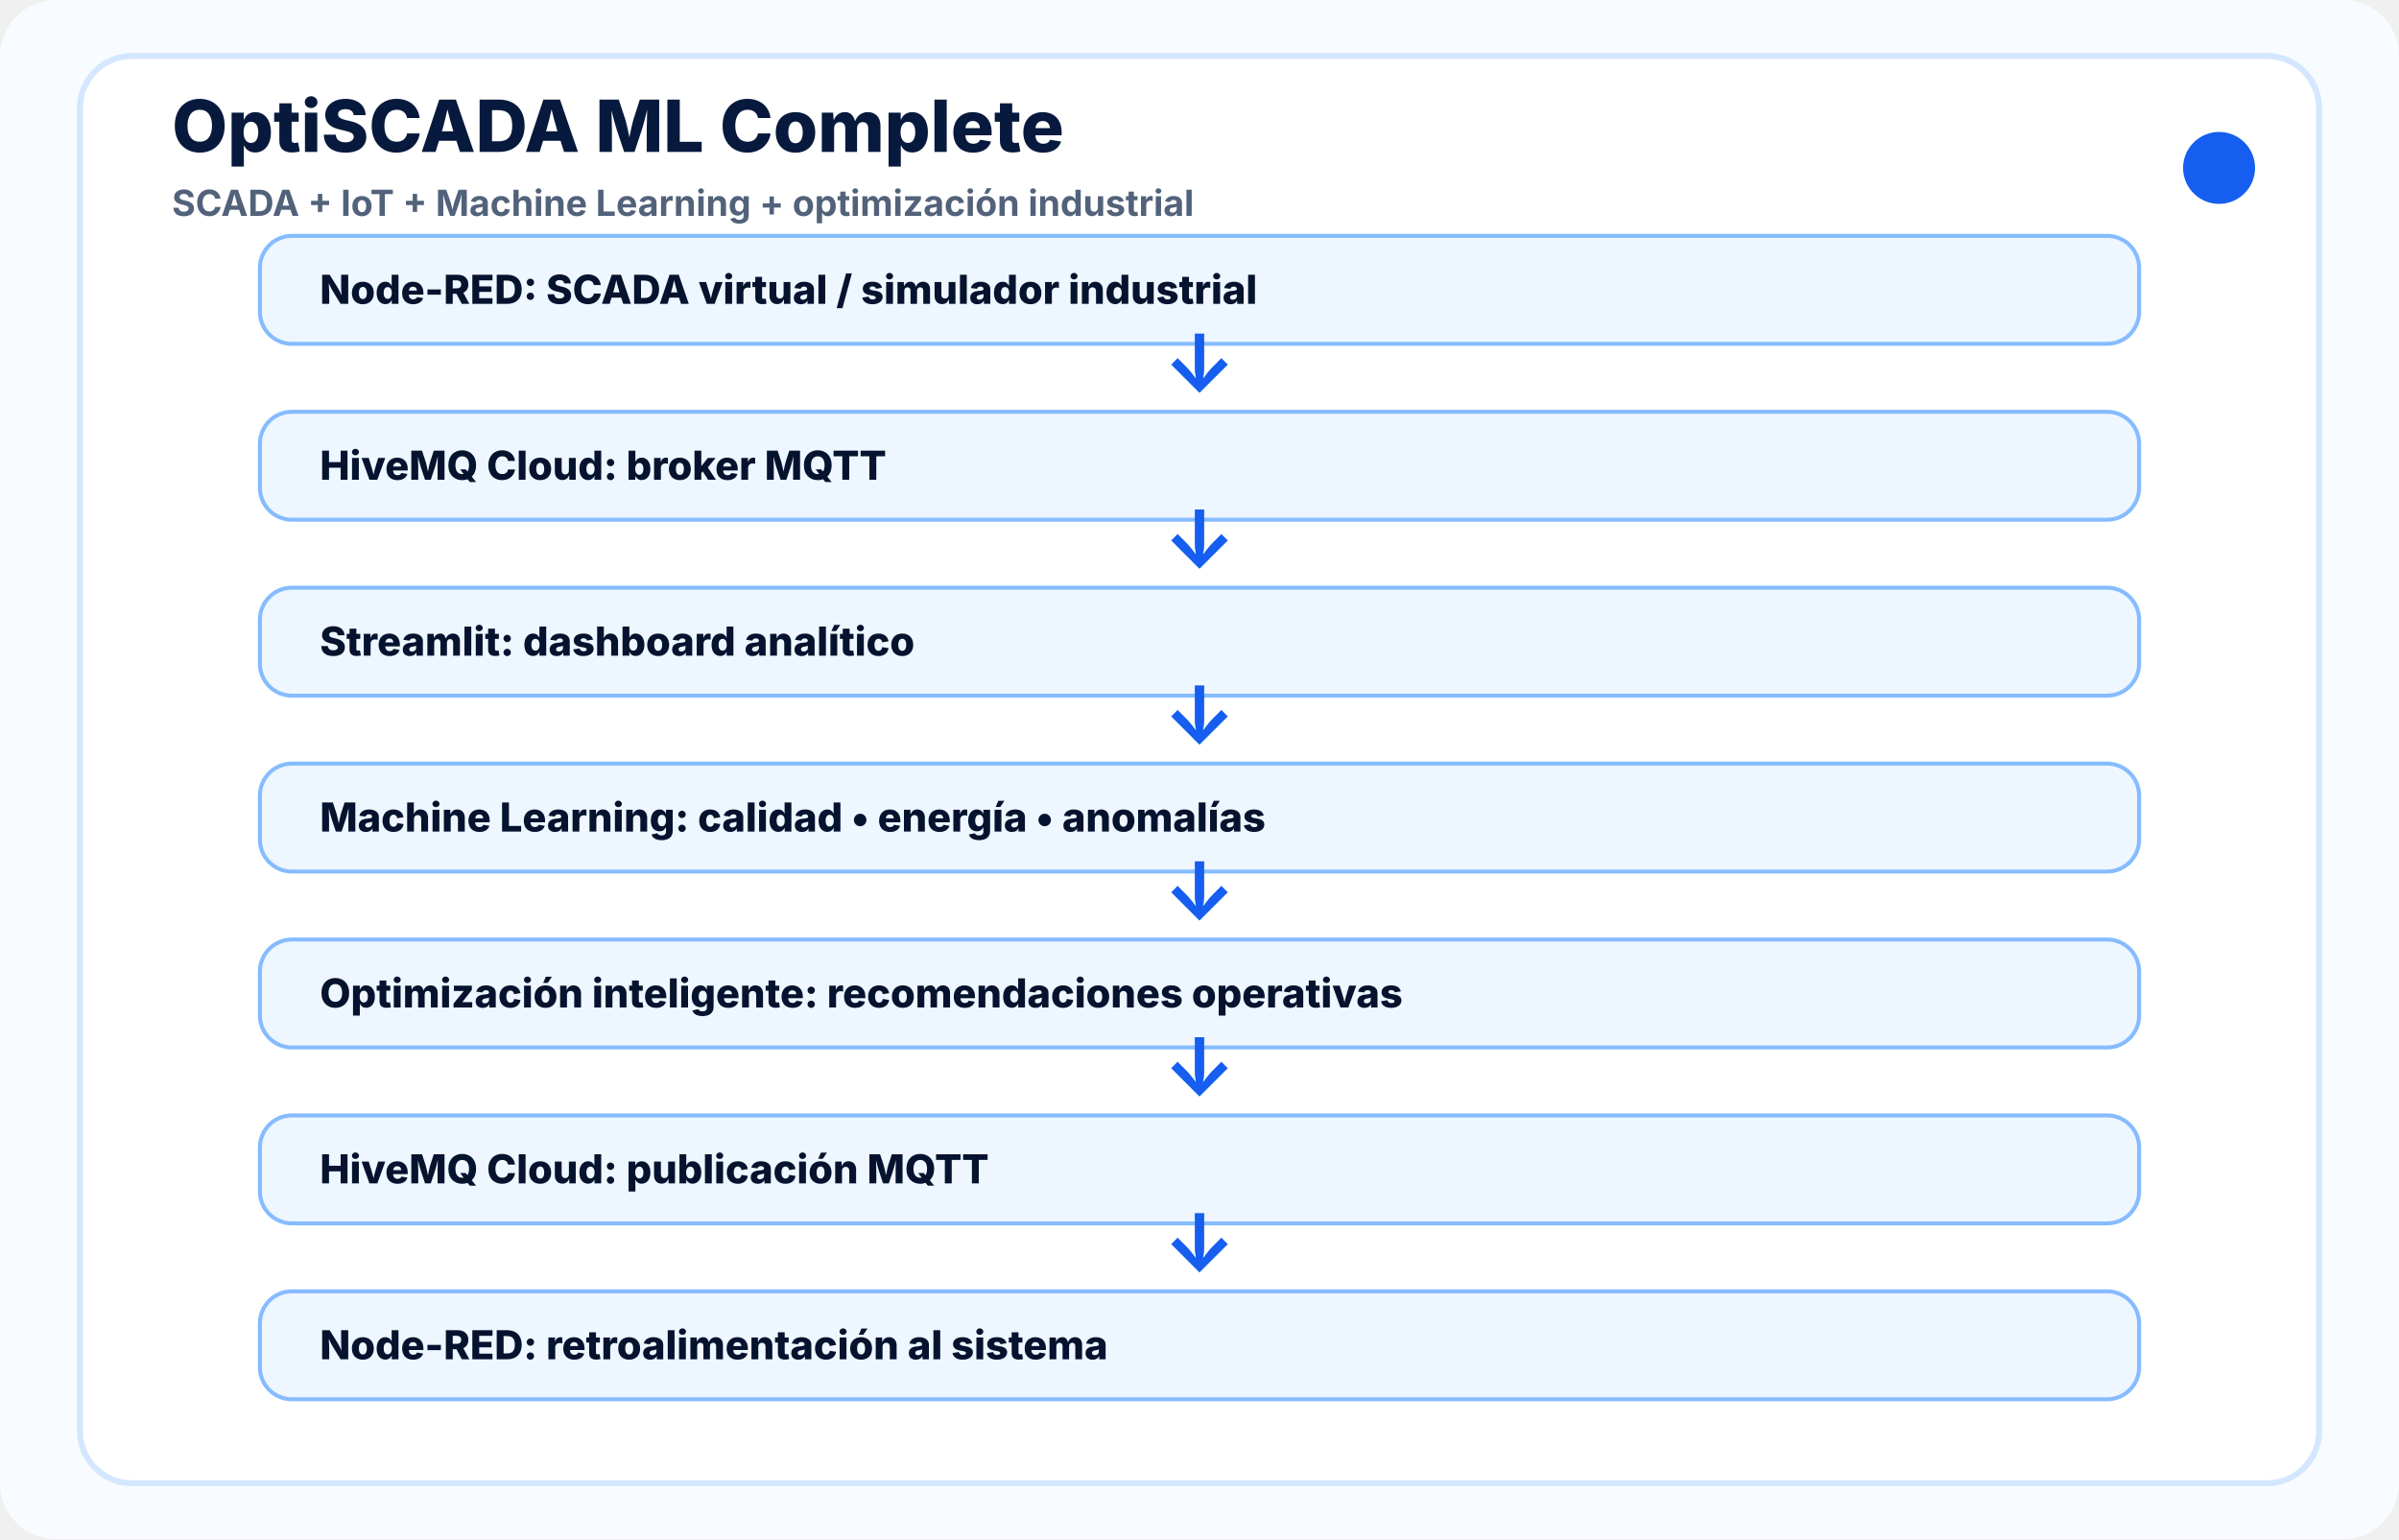
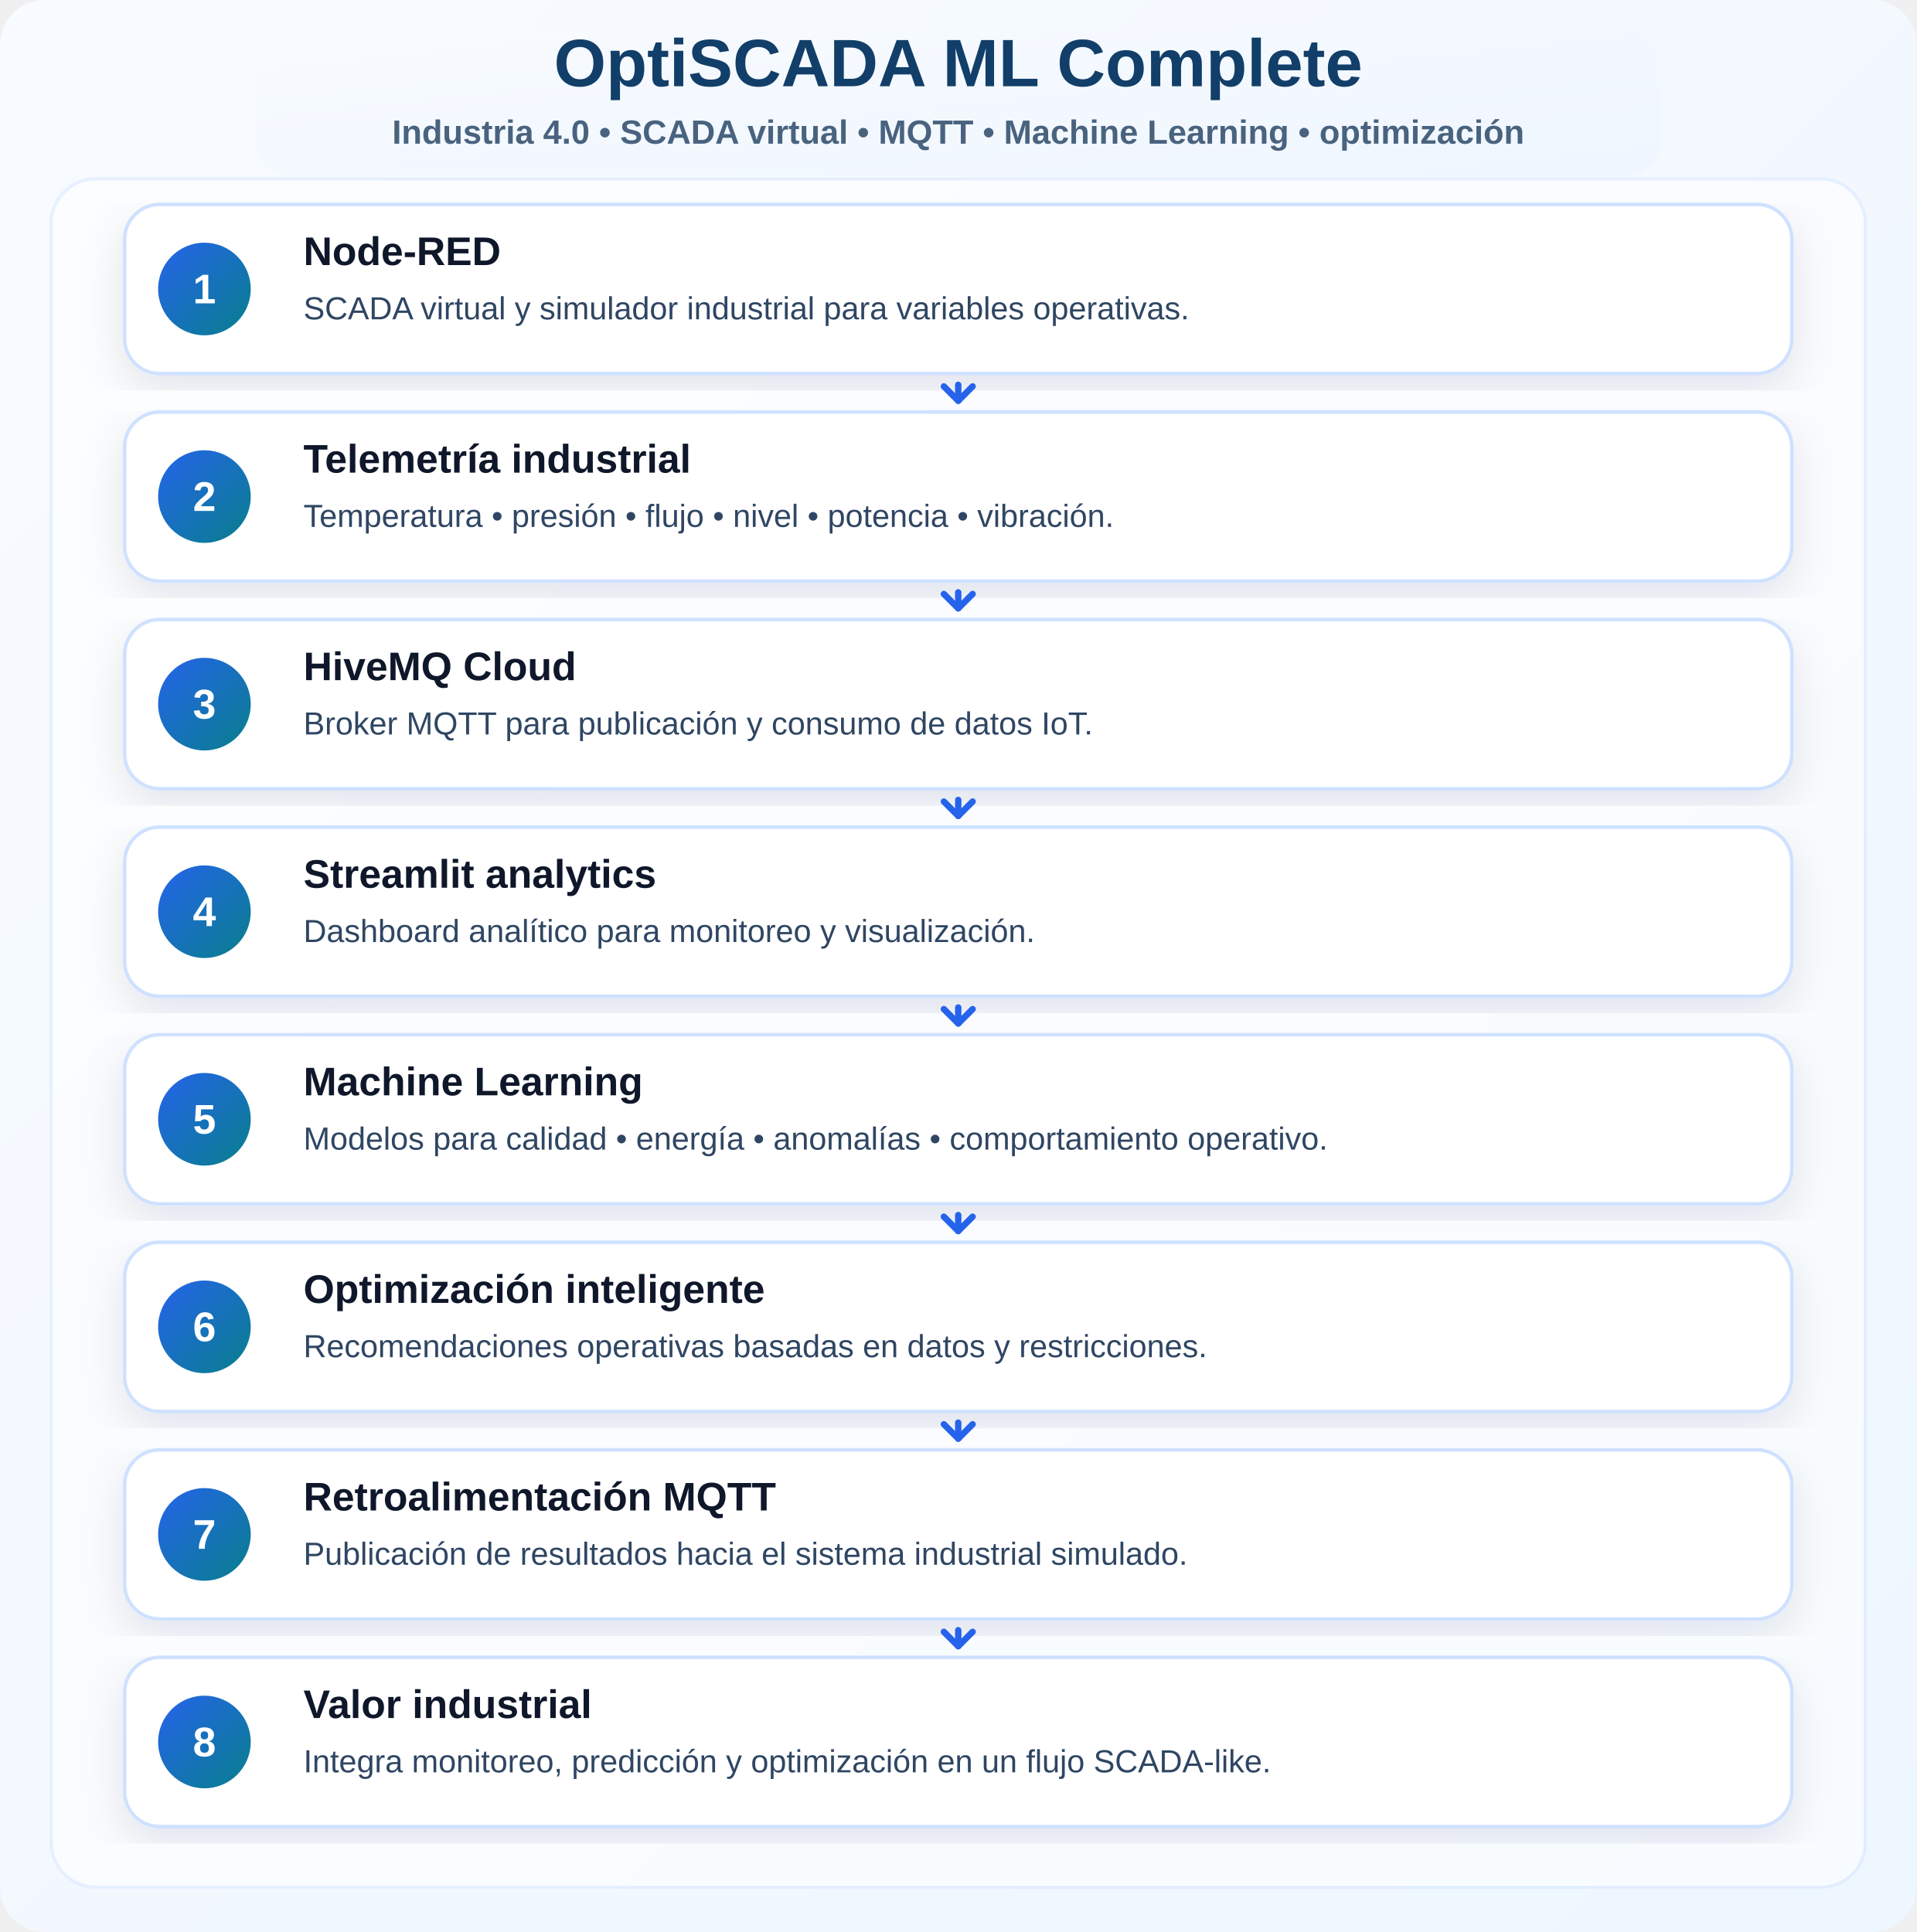
- <svg xmlns="http://www.w3.org/2000/svg" width="1200" height="770" viewBox="0 0 1200 770" role="img" aria-label="OptiSCADA ML Complete">
-   <rect width="100%" height="100%" rx="28" fill="#f8fbff" />
-   <rect x="40" y="28" width="1120" height="714" rx="26" fill="white" stroke="#d4e7ff" stroke-width="3" />
-   <circle cx="1110" cy="84" r="18" fill="#155eef" />
-   <text x="86" y="76" font-family="Inter,Segoe UI,Arial,sans-serif" font-size="36" font-weight="800" fill="#071a3d">OptiSCADA ML Complete</text>
-   <text x="86" y="108" font-family="Inter,Segoe UI,Arial,sans-serif" font-size="18" font-weight="700" fill="#52627a">SCADA + IoT + Machine Learning + optimización industrial</text>
-   <rect x="130" y="118" width="940" height="54" rx="16" fill="#eef6ff" stroke="#86bcff" stroke-width="2" />
-   <text x="160" y="152" font-family="Inter,Segoe UI,Arial,sans-serif" font-size="20" font-weight="800" fill="#06132e">Node-RED: SCADA virtual / simulador industrial</text>
-   <text x="600" y="196" text-anchor="middle" font-family="Inter,Segoe UI,Arial,sans-serif" font-size="40" font-weight="700" fill="#155eef">↓</text>
-   <rect x="130" y="206" width="940" height="54" rx="16" fill="#eef6ff" stroke="#86bcff" stroke-width="2" />
-   <text x="160" y="240" font-family="Inter,Segoe UI,Arial,sans-serif" font-size="20" font-weight="800" fill="#06132e">HiveMQ Cloud: broker MQTT</text>
-   <text x="600" y="284" text-anchor="middle" font-family="Inter,Segoe UI,Arial,sans-serif" font-size="40" font-weight="700" fill="#155eef">↓</text>
-   <rect x="130" y="294" width="940" height="54" rx="16" fill="#eef6ff" stroke="#86bcff" stroke-width="2" />
-   <text x="160" y="328" font-family="Inter,Segoe UI,Arial,sans-serif" font-size="20" font-weight="800" fill="#06132e">Streamlit: dashboard analítico</text>
-   <text x="600" y="372" text-anchor="middle" font-family="Inter,Segoe UI,Arial,sans-serif" font-size="40" font-weight="700" fill="#155eef">↓</text>
-   <rect x="130" y="382" width="940" height="54" rx="16" fill="#eef6ff" stroke="#86bcff" stroke-width="2" />
-   <text x="160" y="416" font-family="Inter,Segoe UI,Arial,sans-serif" font-size="20" font-weight="800" fill="#06132e">Machine Learning: calidad • energía • anomalías</text>
-   <text x="600" y="460" text-anchor="middle" font-family="Inter,Segoe UI,Arial,sans-serif" font-size="40" font-weight="700" fill="#155eef">↓</text>
-   <rect x="130" y="470" width="940" height="54" rx="16" fill="#eef6ff" stroke="#86bcff" stroke-width="2" />
-   <text x="160" y="504" font-family="Inter,Segoe UI,Arial,sans-serif" font-size="20" font-weight="800" fill="#06132e">Optimización inteligente: recomendaciones operativas</text>
-   <text x="600" y="548" text-anchor="middle" font-family="Inter,Segoe UI,Arial,sans-serif" font-size="40" font-weight="700" fill="#155eef">↓</text>
-   <rect x="130" y="558" width="940" height="54" rx="16" fill="#eef6ff" stroke="#86bcff" stroke-width="2" />
-   <text x="160" y="592" font-family="Inter,Segoe UI,Arial,sans-serif" font-size="20" font-weight="800" fill="#06132e">HiveMQ Cloud: publicación MQTT</text>
-   <text x="600" y="636" text-anchor="middle" font-family="Inter,Segoe UI,Arial,sans-serif" font-size="40" font-weight="700" fill="#155eef">↓</text>
-   <rect x="130" y="646" width="940" height="54" rx="16" fill="#eef6ff" stroke="#86bcff" stroke-width="2" />
-   <text x="160" y="680" font-family="Inter,Segoe UI,Arial,sans-serif" font-size="20" font-weight="800" fill="#06132e">Node-RED: retroalimentación al sistema</text>
+ <svg xmlns="http://www.w3.org/2000/svg" width="1200" height="1210" viewBox="0 0 1200 1210" role="img" aria-labelledby="title desc">
+   <defs>
+     <linearGradient id="bg" x1="0" x2="1" y1="0" y2="1">
+       <stop offset="0%" stop-color="#f8fbff" />
+       <stop offset="100%" stop-color="#eef6ff" />
+     </linearGradient>
+     <linearGradient id="badge" x1="0" x2="1" y1="0" y2="1">
+       <stop offset="0%" stop-color="#2563eb" />
+       <stop offset="100%" stop-color="#087f8c" />
+     </linearGradient>
+     <filter id="shadow" x="-10%" y="-10%" width="120%" height="120%">
+       <feDropShadow dx="0" dy="10" stdDeviation="14" flood-color="#0f172a" flood-opacity="0.10" />
+     </filter>
+     <style>
+       .title { font: 800 42px Arial, sans-serif; fill: #123f69; }
+       .subtitle { font: 700 21px Arial, sans-serif; fill: #49637f; }
+       .step-title { font: 800 25px Arial, sans-serif; fill: #0f172a; }
+       .step-body { font: 400 20px Arial, sans-serif; fill: #2f4663; }
+       .num { font: 800 26px Arial, sans-serif; fill: #ffffff; }
+       .arrow { stroke: #2563eb; stroke-width: 4; stroke-linecap: round; stroke-linejoin: round; }
+     </style>
+   </defs>
+   <rect x="0" y="0" width="1200" height="1210" rx="28" fill="url(#bg)" />
+   <rect x="32" y="112" width="1136" height="1070" rx="28" fill="#ffffff" opacity="0.58" stroke="#d9e8ff" stroke-width="2" />
+   <rect x="160" y="18" width="880" height="92" rx="22" fill="url(#bg)" opacity="0.96" />
+   <text x="600" y="54" text-anchor="middle" class="title">OptiSCADA ML Complete</text>
+   <text x="600" y="90" text-anchor="middle" class="subtitle">Industria 4.0 • SCADA virtual • MQTT • Machine Learning • optimización</text>
+   <rect x="78" y="128" width="1044" height="106" rx="22" fill="#ffffff" stroke="#cfe1ff" stroke-width="2.2" filter="url(#shadow)" />
+   <circle cx="128" cy="181" r="29" fill="url(#badge)" />
+   <text x="128" y="190" text-anchor="middle" class="num">1</text>
+   <text x="190" y="166" class="step-title" text-anchor="start">
+     <tspan x="190" dy="0">Node-RED</tspan>
+   </text>
+   <text x="190" y="200" class="step-body" text-anchor="start">
+     <tspan x="190" dy="0">SCADA virtual y simulador industrial para variables operativas.</tspan>
+   </text>
+   <line x1="600" y1="241" x2="600" y2="251" class="arrow" />
+   <path d="M591 242 L600 251 L609 242" fill="none" class="arrow" />
+   <rect x="78" y="258" width="1044" height="106" rx="22" fill="#ffffff" stroke="#cfe1ff" stroke-width="2.2" filter="url(#shadow)" />
+   <circle cx="128" cy="311" r="29" fill="url(#badge)" />
+   <text x="128" y="320" text-anchor="middle" class="num">2</text>
+   <text x="190" y="296" class="step-title" text-anchor="start">
+     <tspan x="190" dy="0">Telemetría industrial</tspan>
+   </text>
+   <text x="190" y="330" class="step-body" text-anchor="start">
+     <tspan x="190" dy="0">Temperatura • presión • flujo • nivel • potencia • vibración.</tspan>
+   </text>
+   <line x1="600" y1="371" x2="600" y2="381" class="arrow" />
+   <path d="M591 372 L600 381 L609 372" fill="none" class="arrow" />
+   <rect x="78" y="388" width="1044" height="106" rx="22" fill="#ffffff" stroke="#cfe1ff" stroke-width="2.2" filter="url(#shadow)" />
+   <circle cx="128" cy="441" r="29" fill="url(#badge)" />
+   <text x="128" y="450" text-anchor="middle" class="num">3</text>
+   <text x="190" y="426" class="step-title" text-anchor="start">
+     <tspan x="190" dy="0">HiveMQ Cloud</tspan>
+   </text>
+   <text x="190" y="460" class="step-body" text-anchor="start">
+     <tspan x="190" dy="0">Broker MQTT para publicación y consumo de datos IoT.</tspan>
+   </text>
+   <line x1="600" y1="501" x2="600" y2="511" class="arrow" />
+   <path d="M591 502 L600 511 L609 502" fill="none" class="arrow" />
+   <rect x="78" y="518" width="1044" height="106" rx="22" fill="#ffffff" stroke="#cfe1ff" stroke-width="2.2" filter="url(#shadow)" />
+   <circle cx="128" cy="571" r="29" fill="url(#badge)" />
+   <text x="128" y="580" text-anchor="middle" class="num">4</text>
+   <text x="190" y="556" class="step-title" text-anchor="start">
+     <tspan x="190" dy="0">Streamlit analytics</tspan>
+   </text>
+   <text x="190" y="590" class="step-body" text-anchor="start">
+     <tspan x="190" dy="0">Dashboard analítico para monitoreo y visualización.</tspan>
+   </text>
+   <line x1="600" y1="631" x2="600" y2="641" class="arrow" />
+   <path d="M591 632 L600 641 L609 632" fill="none" class="arrow" />
+   <rect x="78" y="648" width="1044" height="106" rx="22" fill="#ffffff" stroke="#cfe1ff" stroke-width="2.2" filter="url(#shadow)" />
+   <circle cx="128" cy="701" r="29" fill="url(#badge)" />
+   <text x="128" y="710" text-anchor="middle" class="num">5</text>
+   <text x="190" y="686" class="step-title" text-anchor="start">
+     <tspan x="190" dy="0">Machine Learning</tspan>
+   </text>
+   <text x="190" y="720" class="step-body" text-anchor="start">
+     <tspan x="190" dy="0">Modelos para calidad • energía • anomalías • comportamiento operativo.</tspan>
+   </text>
+   <line x1="600" y1="761" x2="600" y2="771" class="arrow" />
+   <path d="M591 762 L600 771 L609 762" fill="none" class="arrow" />
+   <rect x="78" y="778" width="1044" height="106" rx="22" fill="#ffffff" stroke="#cfe1ff" stroke-width="2.2" filter="url(#shadow)" />
+   <circle cx="128" cy="831" r="29" fill="url(#badge)" />
+   <text x="128" y="840" text-anchor="middle" class="num">6</text>
+   <text x="190" y="816" class="step-title" text-anchor="start">
+     <tspan x="190" dy="0">Optimización inteligente</tspan>
+   </text>
+   <text x="190" y="850" class="step-body" text-anchor="start">
+     <tspan x="190" dy="0">Recomendaciones operativas basadas en datos y restricciones.</tspan>
+   </text>
+   <line x1="600" y1="891" x2="600" y2="901" class="arrow" />
+   <path d="M591 892 L600 901 L609 892" fill="none" class="arrow" />
+   <rect x="78" y="908" width="1044" height="106" rx="22" fill="#ffffff" stroke="#cfe1ff" stroke-width="2.2" filter="url(#shadow)" />
+   <circle cx="128" cy="961" r="29" fill="url(#badge)" />
+   <text x="128" y="970" text-anchor="middle" class="num">7</text>
+   <text x="190" y="946" class="step-title" text-anchor="start">
+     <tspan x="190" dy="0">Retroalimentación MQTT</tspan>
+   </text>
+   <text x="190" y="980" class="step-body" text-anchor="start">
+     <tspan x="190" dy="0">Publicación de resultados hacia el sistema industrial simulado.</tspan>
+   </text>
+   <line x1="600" y1="1021" x2="600" y2="1031" class="arrow" />
+   <path d="M591 1022 L600 1031 L609 1022" fill="none" class="arrow" />
+   <rect x="78" y="1038" width="1044" height="106" rx="22" fill="#ffffff" stroke="#cfe1ff" stroke-width="2.2" filter="url(#shadow)" />
+   <circle cx="128" cy="1091" r="29" fill="url(#badge)" />
+   <text x="128" y="1100" text-anchor="middle" class="num">8</text>
+   <text x="190" y="1076" class="step-title" text-anchor="start">
+     <tspan x="190" dy="0">Valor industrial</tspan>
+   </text>
+   <text x="190" y="1110" class="step-body" text-anchor="start">
+     <tspan x="190" dy="0">Integra monitoreo, predicción y optimización en un flujo SCADA-like.</tspan>
+   </text>
</svg>
